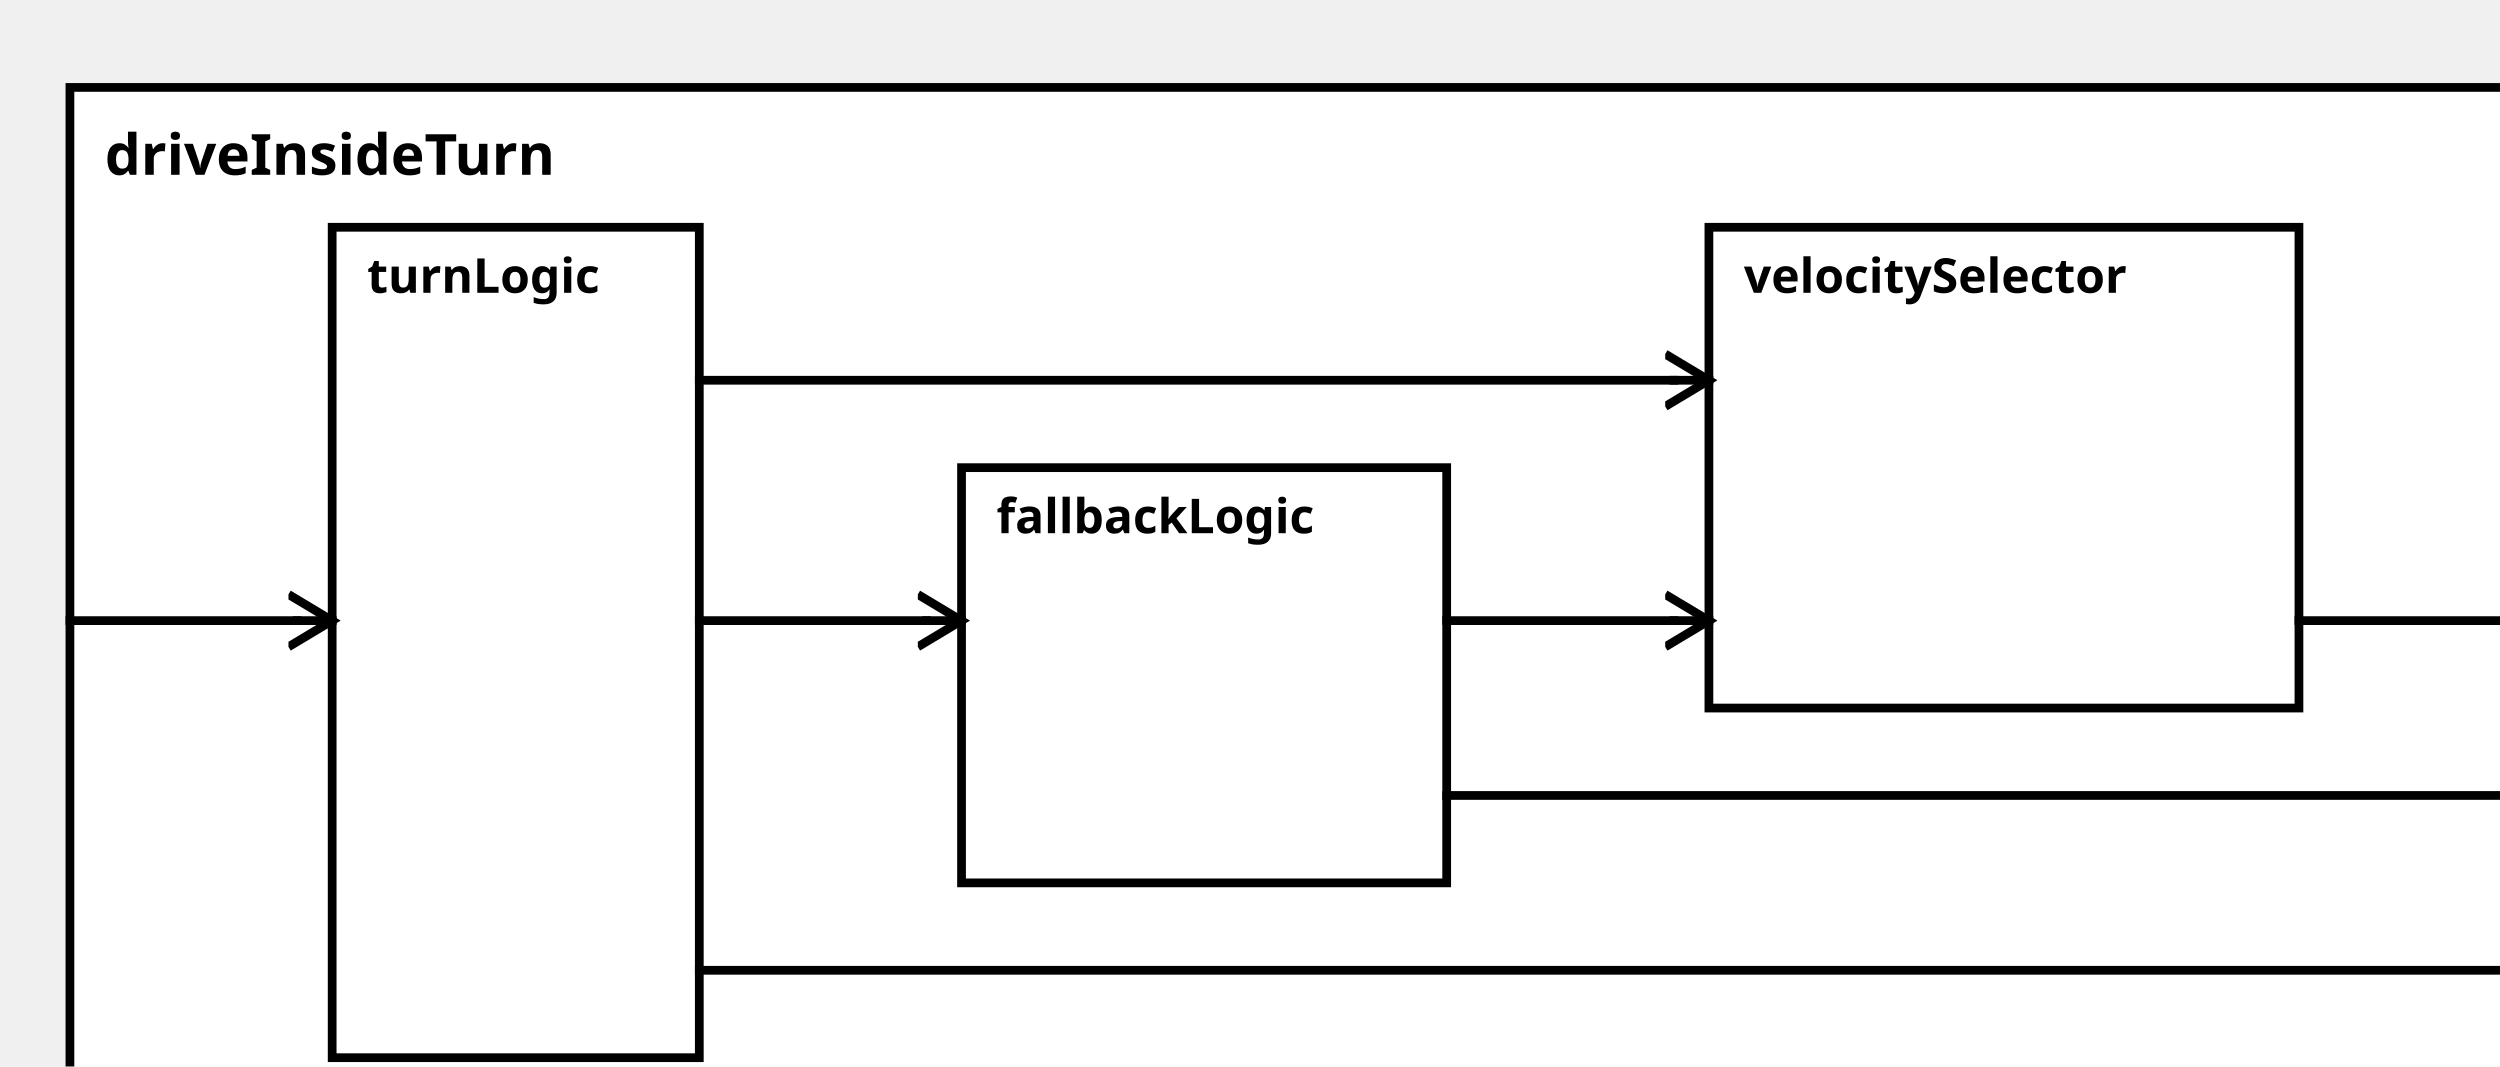
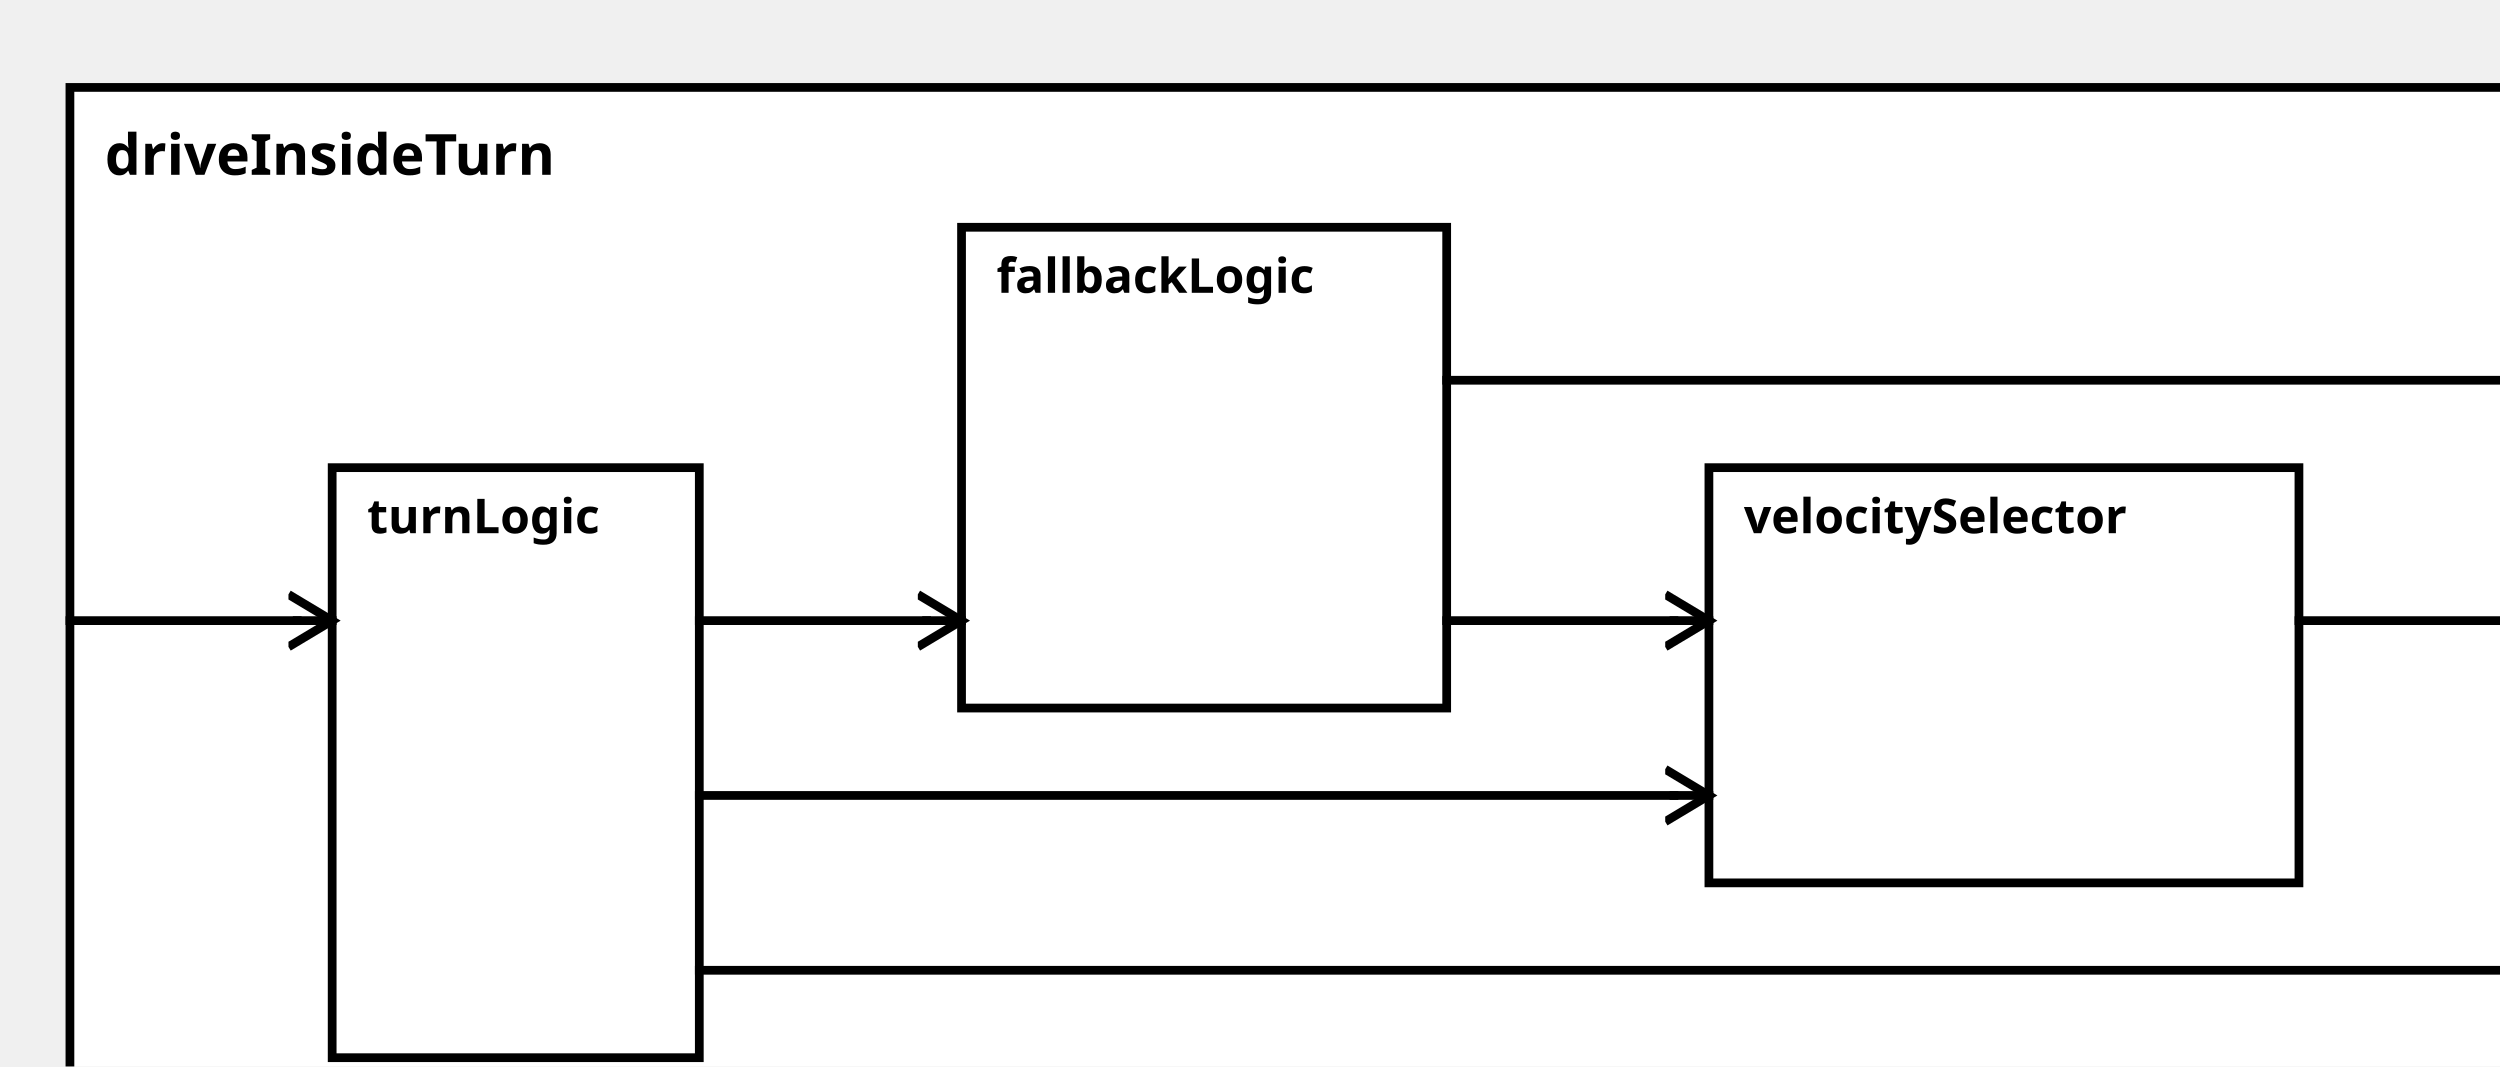
<svg xmlns="http://www.w3.org/2000/svg" width="100%" height="100%" version="1.1">
  <svg version="1.1">
    <g transform="translate(16 20)">
      <rect id="0" width="570" height="242" style="fill:white;stroke:black;stroke-width:2;fill-opacity:1.0;stroke-opacity:1.0" />
      <text x="8" y="20" style="font-weight: bold" font-family="Verdana" font-size="13" fill="black">
            driveInsideTurn
    </text>
    </g>
  </svg>
-   <g transform="translate(76 52)">
-     <rect data-name="autopilot.behavior.driveInsideTurn.turnLogic" id="1" width="84" height="190" style="fill:white;stroke:black;stroke-width:2;fill-opacity:1.0;stroke-opacity:1.0" />
+   <g transform="translate(76 107)">
+     <rect data-name="autopilot.behavior.driveInsideTurn.turnLogic" id="1" width="84" height="135" style="fill:white;stroke:black;stroke-width:2;fill-opacity:1.0;stroke-opacity:1.0" />
    <text x="8" y="15" alignment-baseline="middle" style="font-weight: bold" font-family="Verdana" font-size="11" fill="black">
    turnLogic
    </text>
  </g>
-   <g transform="translate(220 107)">
-     <rect data-name="autopilot.behavior.driveInsideTurn.fallbackLogic" id="2" width="111" height="95" style="fill:white;stroke:black;stroke-width:2;fill-opacity:1.0;stroke-opacity:1.0" />
+   <g transform="translate(220 52)">
+     <rect data-name="autopilot.behavior.driveInsideTurn.fallbackLogic" id="2" width="111" height="110" style="fill:white;stroke:black;stroke-width:2;fill-opacity:1.0;stroke-opacity:1.0" />
    <text x="8" y="15" alignment-baseline="middle" style="font-weight: bold" font-family="Verdana" font-size="11" fill="black">
    fallbackLogic
    </text>
  </g>
-   <g transform="translate(391 52)">
-     <rect data-name="autopilot.behavior.driveInsideTurn.velocitySelector" id="3" width="135" height="110" style="fill:white;stroke:black;stroke-width:2;fill-opacity:1.0;stroke-opacity:1.0" />
+   <g transform="translate(391 107)">
+     <rect data-name="autopilot.behavior.driveInsideTurn.velocitySelector" id="3" width="135" height="95" style="fill:white;stroke:black;stroke-width:2;fill-opacity:1.0;stroke-opacity:1.0" />
    <text x="8" y="15" alignment-baseline="middle" style="font-weight: bold" font-family="Verdana" font-size="11" fill="black">
    velocitySelector
    </text>
  </g>
  <defs>
    <marker id="0,0,0" markerWidth="13" markerHeight="13" refX="5" refY="5" orient="auto">
      <polyline points="0,2 5,5 0,8" style="fill:none; stroke:rgb(0,0,0);                     stroke-width:1" />
    </marker>
  </defs>
-   <line stroke-linecap="square" x1="331" y1="182" x2="578" y2="182" style="stroke:rgb(0, 0,0);             stroke-width:2; " />
-   <line stroke-linecap="square" x1="578" y1="182" x2="586" y2="182" style="stroke:rgb(0, 0,0);             stroke-width:2;                 marker-end: url(#0,0,0)             " />
+   <line stroke-linecap="square" x1="331" y1="87" x2="578" y2="87" style="stroke:rgb(0, 0,0);             stroke-width:2; " />
+   <line stroke-linecap="square" x1="578" y1="87" x2="586" y2="87" style="stroke:rgb(0, 0,0);             stroke-width:2;                 marker-end: url(#0,0,0)             " />
  <line stroke-linecap="square" x1="526" y1="142" x2="578" y2="142" style="stroke:rgb(0, 0,0);             stroke-width:2; " />
  <line stroke-linecap="square" x1="578" y1="142" x2="586" y2="142" style="stroke:rgb(0, 0,0);             stroke-width:2;                 marker-end: url(#0,0,0)             " />
  <line stroke-linecap="square" x1="160" y1="222" x2="578" y2="222" style="stroke:rgb(0, 0,0);             stroke-width:2; " />
  <line stroke-linecap="square" x1="578" y1="222" x2="586" y2="222" style="stroke:rgb(0, 0,0);             stroke-width:2;                 marker-end: url(#0,0,0)             " />
  <line stroke-linecap="square" x1="16" y1="142" x2="68" y2="142" style="stroke:rgb(0, 0,0);             stroke-width:2; " />
  <line stroke-linecap="square" x1="68" y1="142" x2="76" y2="142" style="stroke:rgb(0, 0,0);             stroke-width:2;                 marker-end: url(#0,0,0)             " />
  <line stroke-linecap="square" x1="160" y1="142" x2="212" y2="142" style="stroke:rgb(0, 0,0);             stroke-width:2; " />
  <line stroke-linecap="square" x1="212" y1="142" x2="220" y2="142" style="stroke:rgb(0, 0,0);             stroke-width:2;                 marker-end: url(#0,0,0)             " />
-   <line stroke-linecap="square" x1="160" y1="87" x2="383" y2="87" style="stroke:rgb(0, 0,0);             stroke-width:2; " />
-   <line stroke-linecap="square" x1="383" y1="87" x2="391" y2="87" style="stroke:rgb(0, 0,0);             stroke-width:2;                 marker-end: url(#0,0,0)             " />
+   <line stroke-linecap="square" x1="160" y1="182" x2="383" y2="182" style="stroke:rgb(0, 0,0);             stroke-width:2; " />
+   <line stroke-linecap="square" x1="383" y1="182" x2="391" y2="182" style="stroke:rgb(0, 0,0);             stroke-width:2;                 marker-end: url(#0,0,0)             " />
  <line stroke-linecap="square" x1="331" y1="142" x2="383" y2="142" style="stroke:rgb(0, 0,0);             stroke-width:2; " />
  <line stroke-linecap="square" x1="383" y1="142" x2="391" y2="142" style="stroke:rgb(0, 0,0);             stroke-width:2;                 marker-end: url(#0,0,0)             " />
</svg>
